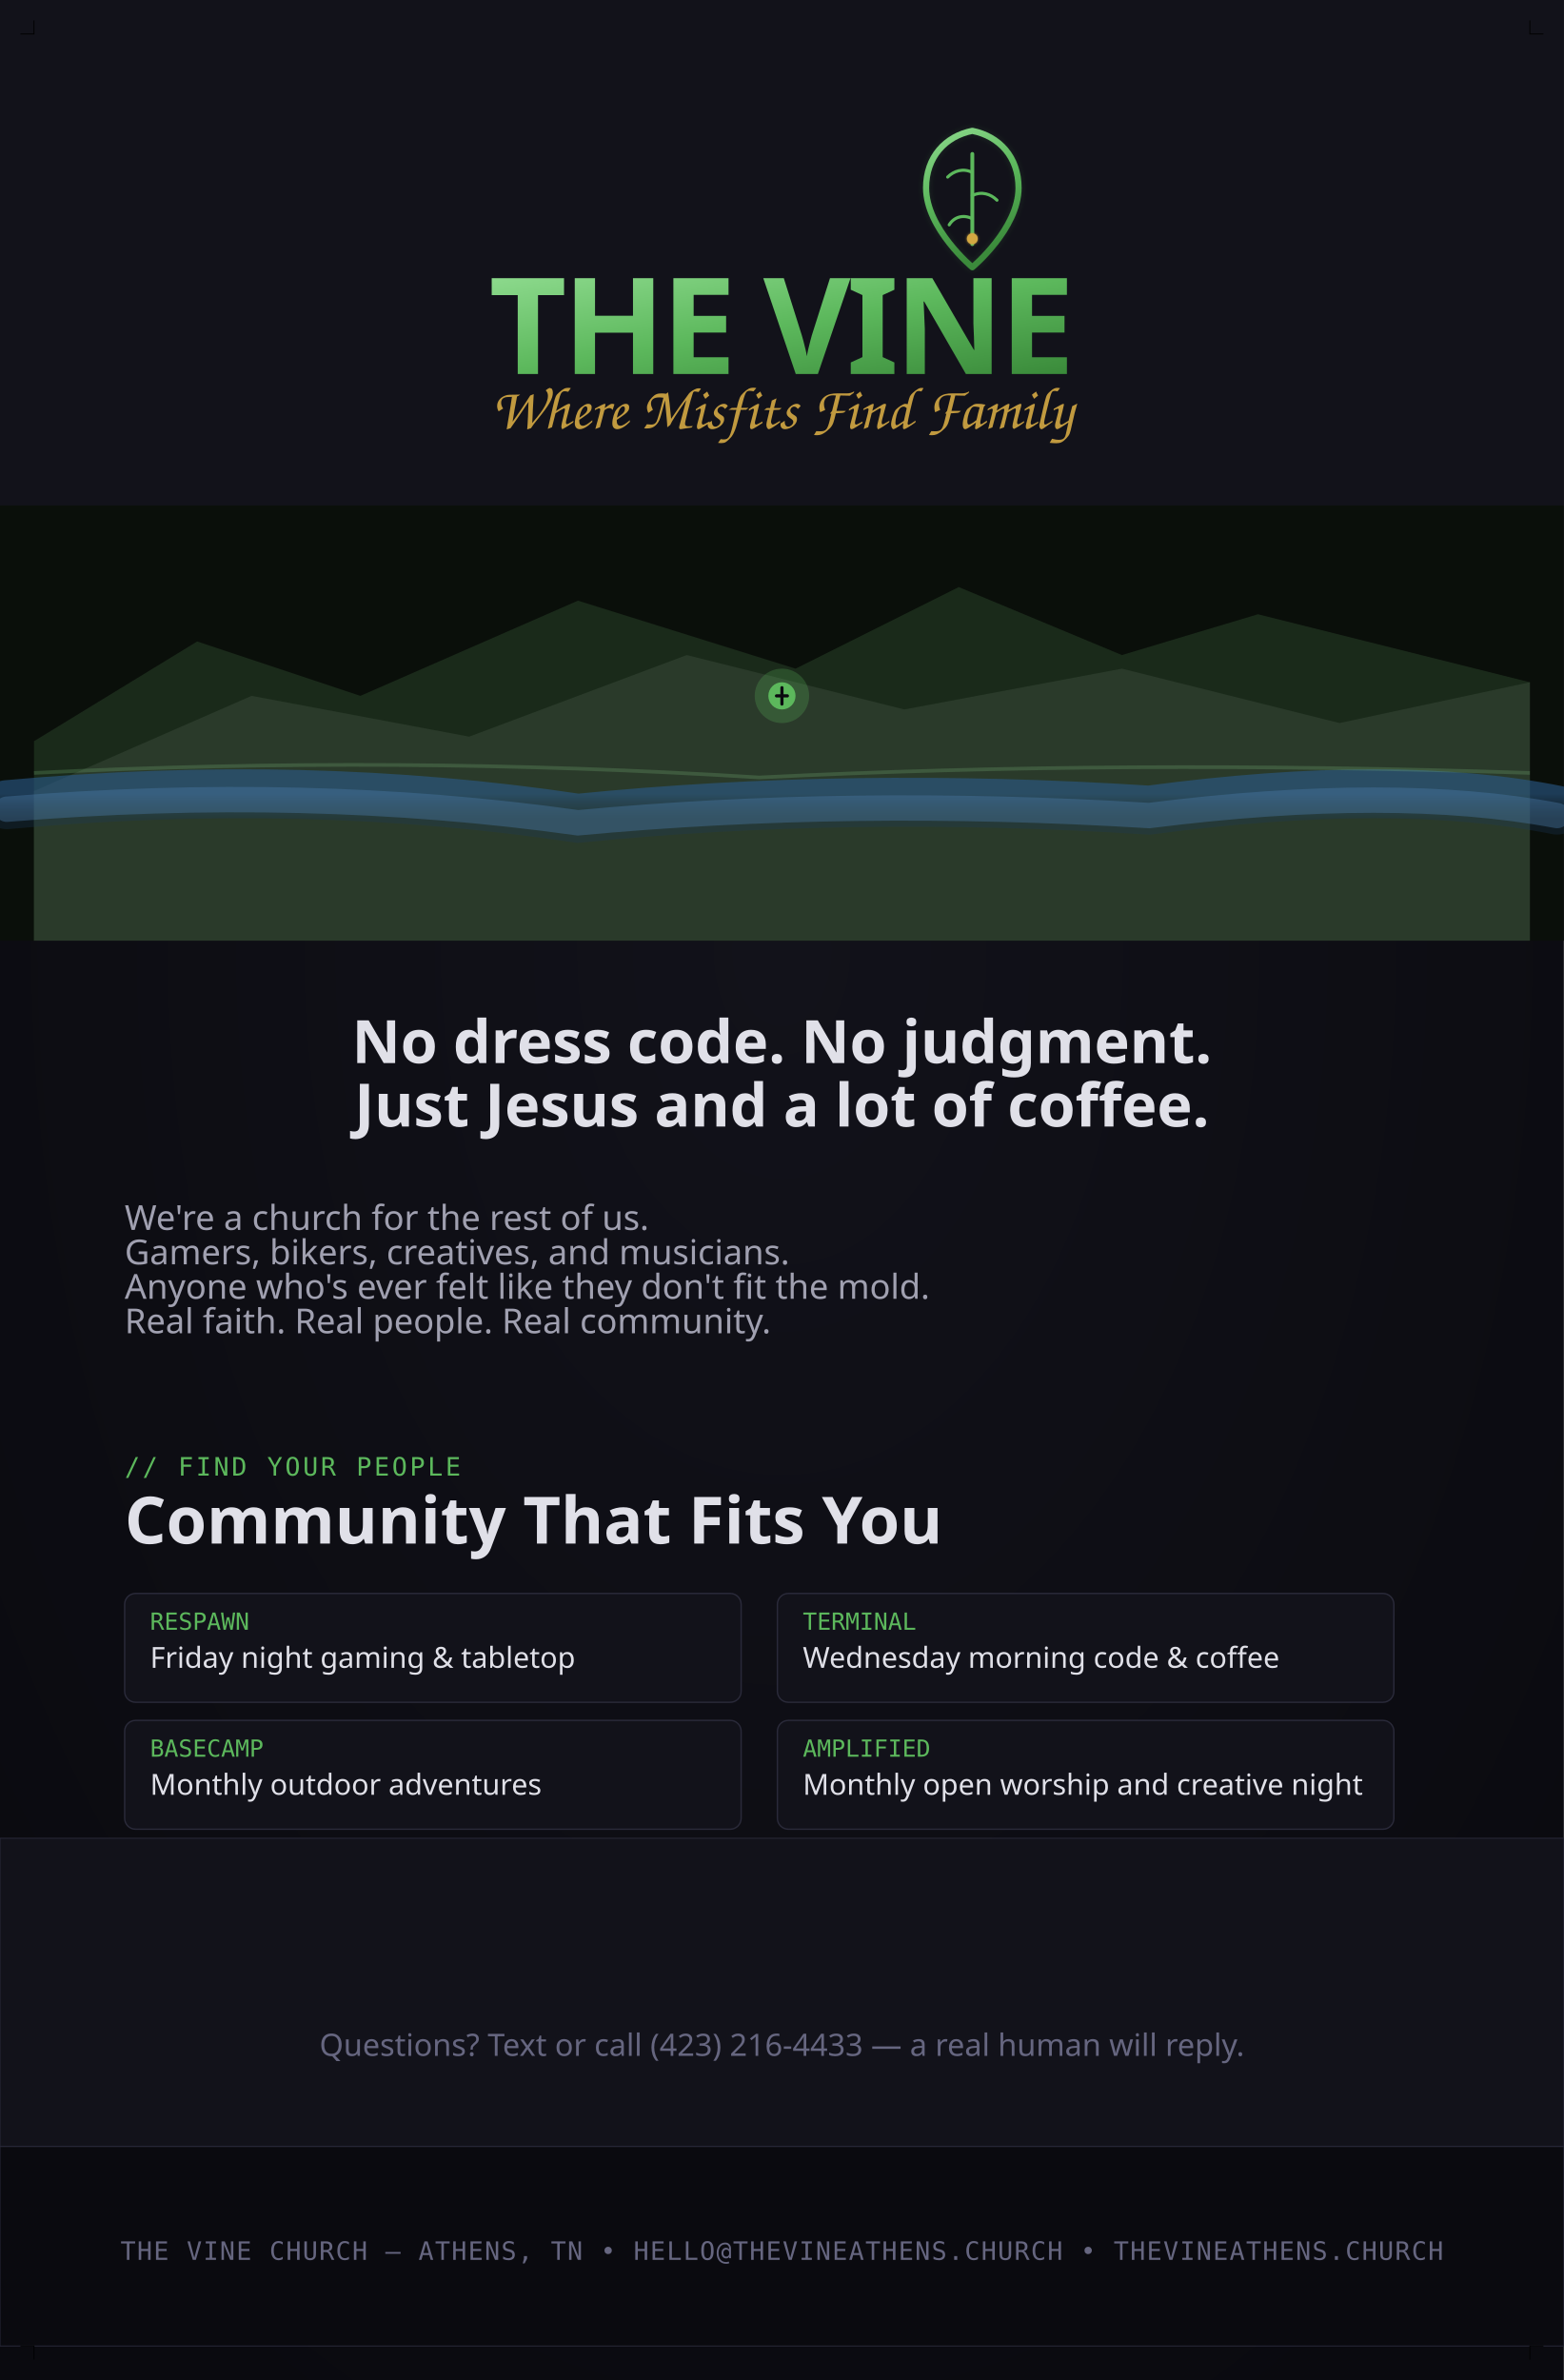
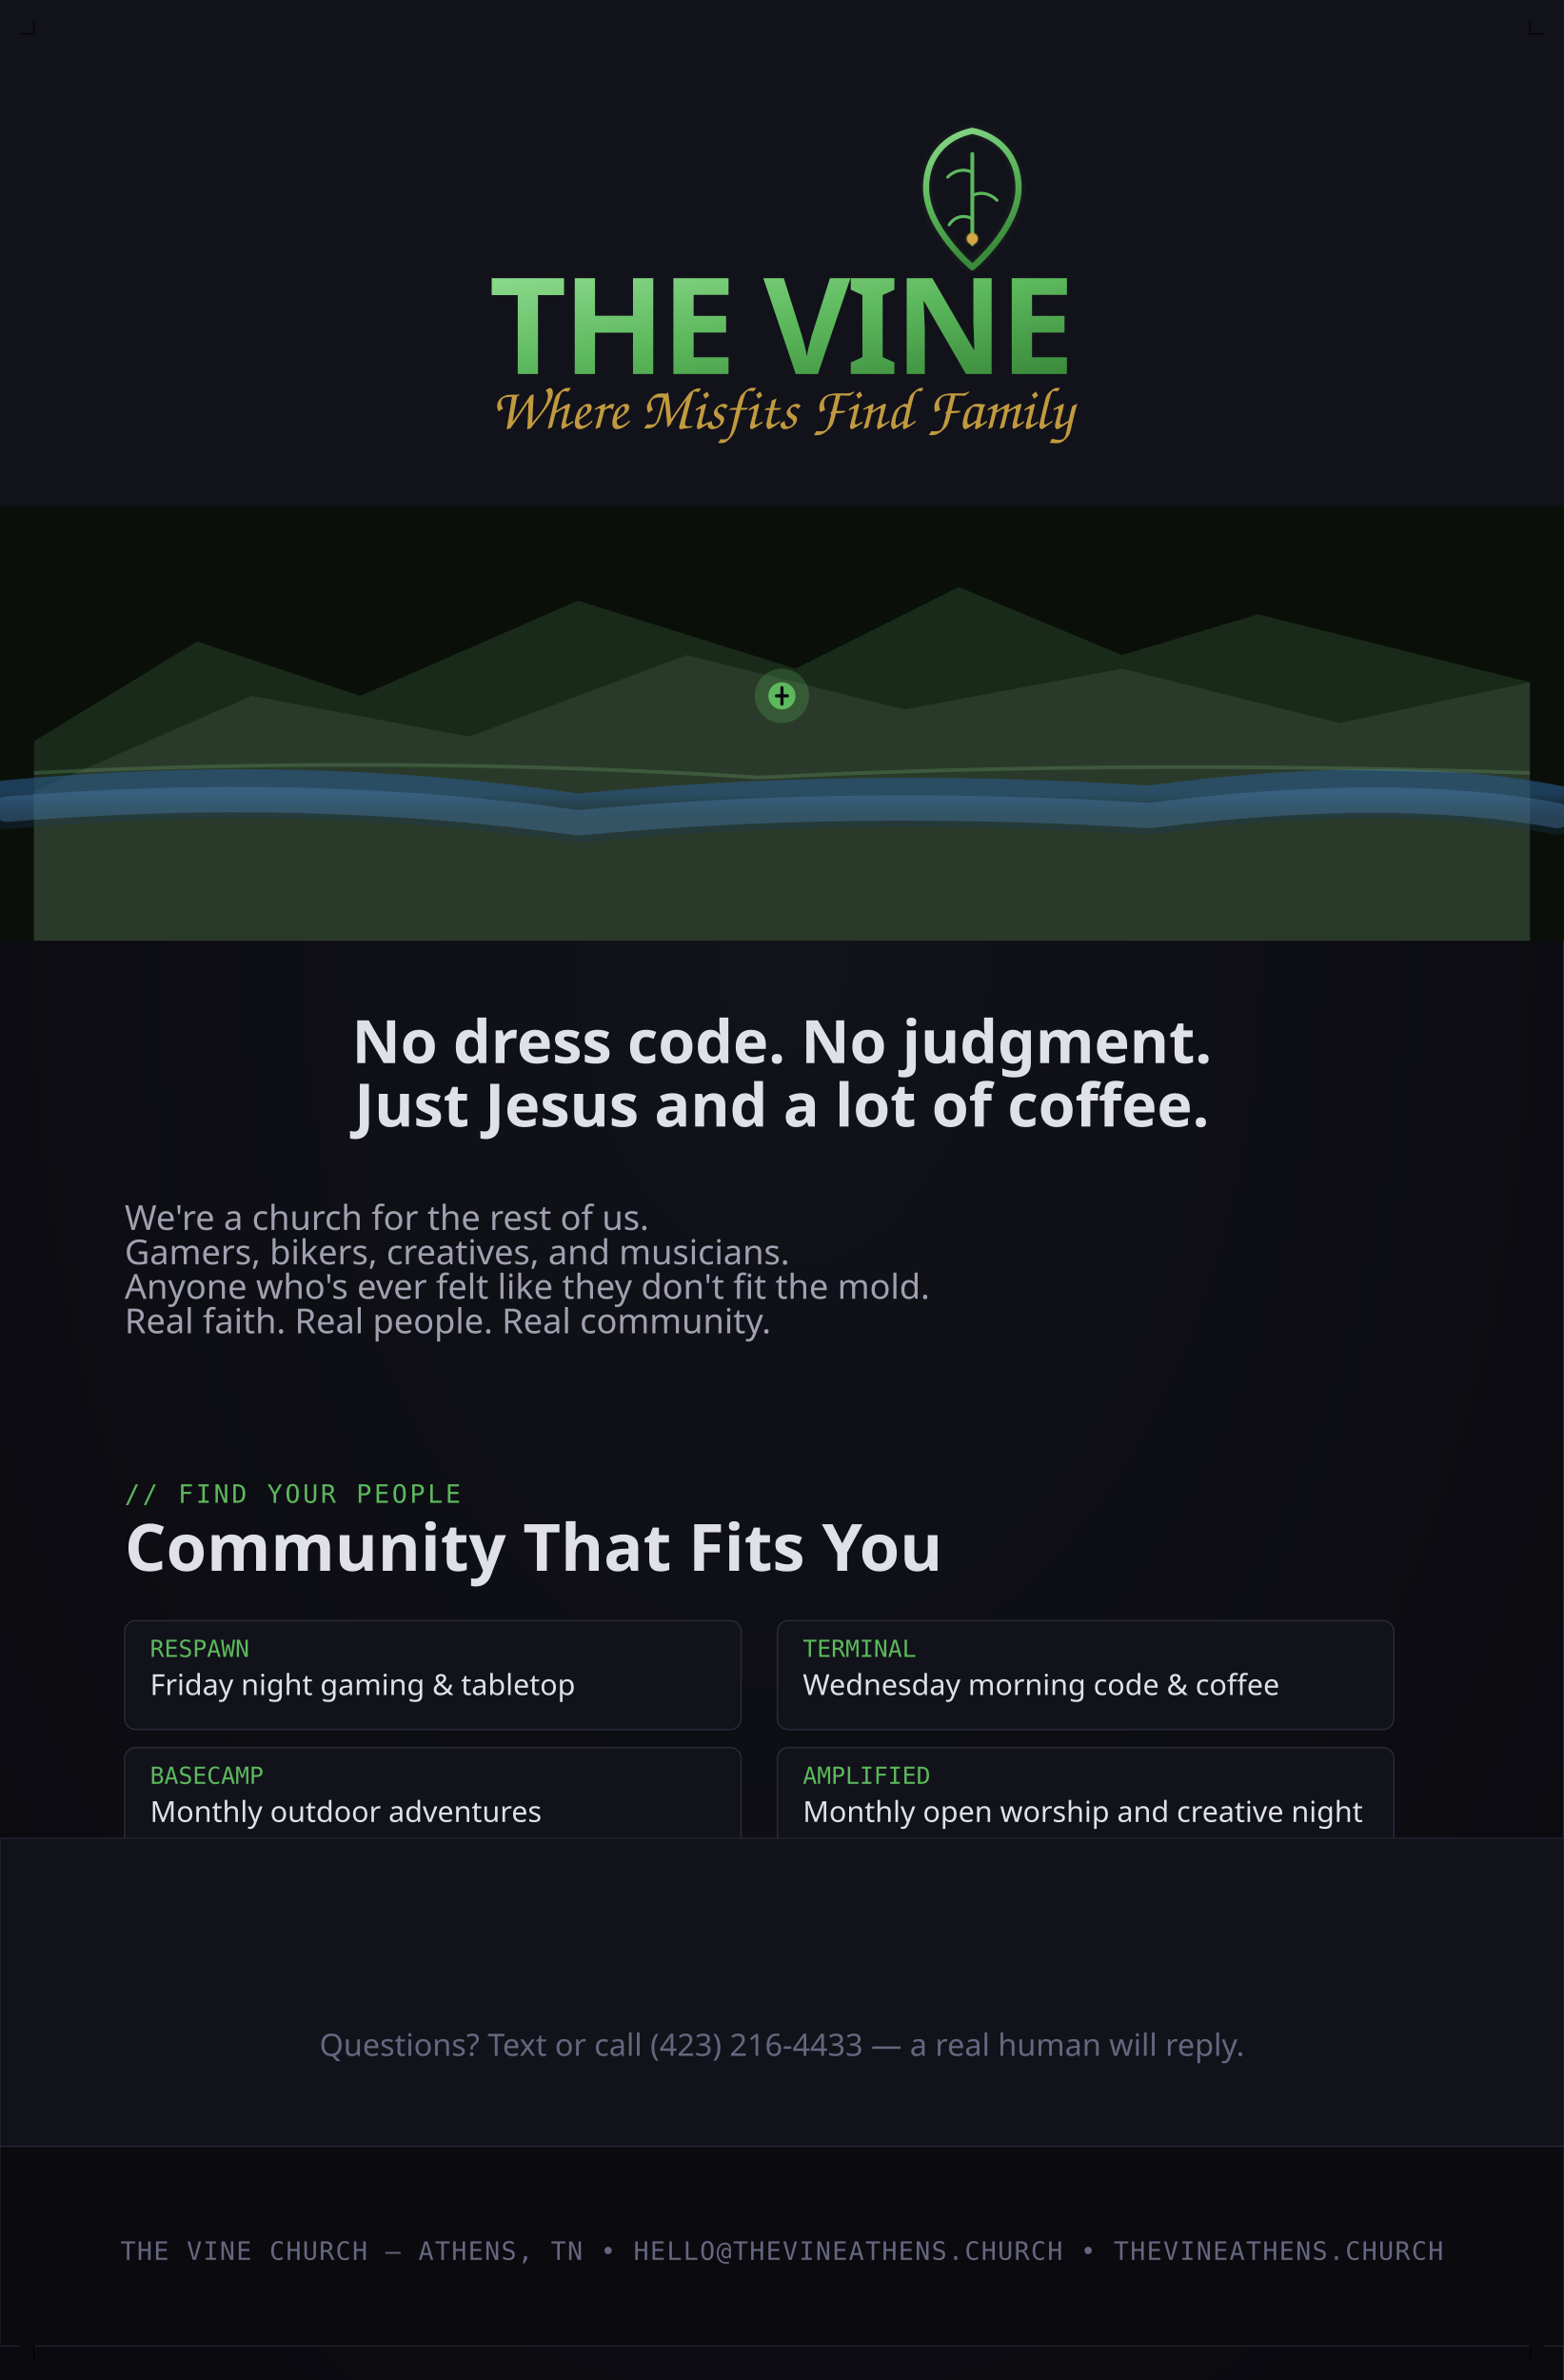
<svg xmlns="http://www.w3.org/2000/svg" viewBox="-37.5 -37.5 1725 2625" width="1725" height="2625">
  <defs>
    <radialGradient id="flyer-bg" cx="50%" cy="40%" r="70%">
      <stop offset="0%" stop-color="#12121a" />
      <stop offset="100%" stop-color="#0a0a0f" />
    </radialGradient>
    <linearGradient id="leaf-grad" x1="0" y1="0" x2="0.3" y2="1">
      <stop offset="0%" stop-color="#8cd98c" />
      <stop offset="50%" stop-color="#5cb85c" />
      <stop offset="100%" stop-color="#3a8a3a" />
    </linearGradient>
    <linearGradient id="title-grad" x1="0" y1="0" x2="1" y2="1">
      <stop offset="0%" stop-color="#8cd98c" />
      <stop offset="50%" stop-color="#5cb85c" />
      <stop offset="100%" stop-color="#3a8a3a" />
    </linearGradient>
    <linearGradient id="river-grad" x1="0" y1="0" x2="0" y2="1">
      <stop offset="0%" stop-color="#2a5a8a" stop-opacity="0.6" />
      <stop offset="100%" stop-color="#1a3a5a" stop-opacity="0.3" />
    </linearGradient>
    <filter id="amber-glow" x="-50%" y="-50%" width="200%" height="200%">
      <feGaussianBlur in="SourceGraphic" stdDeviation="2" result="blur" />
      <feMerge>
        <feMergeNode in="blur" />
        <feMergeNode in="SourceGraphic" />
      </feMerge>
    </filter>
    <filter id="leaf-glow" x="-20%" y="-20%" width="140%" height="140%">
      <feGaussianBlur in="SourceAlpha" stdDeviation="4" result="blur" />
      <feFlood flood-color="#5cb85c" flood-opacity="0.15" />
      <feComposite in2="blur" operator="in" result="glow" />
      <feMerge>
        <feMergeNode in="glow" />
        <feMergeNode in="SourceGraphic" />
      </feMerge>
    </filter>
  </defs>
  <rect x="-37.5" y="-37.5" width="1725" height="2625" fill="url(#flyer-bg)" />
  <g transform="translate(0, 0)">
    <rect x="-37.5" y="-37.5" width="1725" height="557.5" fill="#12121a" />
    <g transform="translate(950, 100) scale(0.85)">
      <path d="M100 185 C100 185 40 135 40 82 C40 42 65 15 100 8 C135 15 160 42 160 82 C160 135 100 185 100 185Z" fill="none" stroke="url(#leaf-grad)" stroke-width="8" stroke-linejoin="round" filter="url(#leaf-glow)" />
      <line x1="100" y1="38" x2="100" y2="155" stroke="#5cb85c" stroke-width="5" stroke-linecap="round" />
      <path d="M100 62 C88 56 76 60 68 68" fill="none" stroke="#5cb85c" stroke-width="4" stroke-linecap="round" />
      <path d="M100 92 C112 86 124 90 132 98" fill="none" stroke="#5cb85c" stroke-width="4" stroke-linecap="round" />
      <path d="M100 122 C88 116 76 120 70 130" fill="none" stroke="#5cb85c" stroke-width="4" stroke-linecap="round" />
      <circle cx="100" cy="148" r="7" fill="#d4a843" filter="url(#amber-glow)" />
    </g>
    <text x="825" y="375" text-anchor="middle" font-family="'Space Grotesk', sans-serif" font-size="148" font-weight="700" fill="url(#title-grad)" letter-spacing="-0.03em">THE VINE</text>
    <text x="825" y="435" text-anchor="middle" font-family="'Caveat', cursive" font-size="66" font-weight="400" fill="#d4a843" opacity="0.9">Where Misfits Find Family</text>
  </g>
  <g transform="translate(0, 520)">
    <rect x="-37.5" width="1725" height="480" fill="#0a0f0a" />
    <path d="M0,260 L180,150 L360,210 L600,105 L840,180 L1020,90 L1200,165 L1350,120 L1650,195 L1650,480 L0,480 Z" fill="#1a2a1a" />
    <path d="M0,315 L240,210 L480,255 L720,165 L960,225 L1200,180 L1440,240 L1650,195 L1650,480 L0,480 Z" fill="#2a3a2a" />
    <path d="M-30,330 Q300,300 600,345 Q900,315 1230,336 Q1500,300 1680,336" fill="none" stroke="url(#river-grad)" stroke-width="54" stroke-linecap="round" />
    <path d="M-30,335 Q300,308 600,350 Q900,322 1230,342 Q1500,308 1680,342" fill="none" stroke="#4a7aa8" stroke-width="28" stroke-linecap="round" opacity="0.4" />
    <g transform="translate(825, 210)">
      <circle r="30" fill="#5cb85c" opacity="0.25" />
      <circle r="15" fill="#5cb85c" />
      <path d="M0,-9 L0,9" stroke="#0a0a0f" stroke-width="3.5" stroke-linecap="round" />
      <path d="M-6,0 L6,0" stroke="#0a0a0f" stroke-width="3.5" stroke-linecap="round" />
    </g>
    <path d="M0,295 Q400,275 800,300 Q1200,280 1650,295" fill="none" stroke="#8cd98c" stroke-width="4" stroke-opacity="0.2" />
  </g>
  <g transform="translate(0, 1000)">
    <text x="825" y="135" text-anchor="middle" font-family="'Space Grotesk', sans-serif" font-size="66" font-weight="600" fill="#e0e0e8">No dress code. No judgment.</text>
    <text x="825" y="205" text-anchor="middle" font-family="'Space Grotesk', sans-serif" font-size="66" font-weight="600" fill="#e0e0e8">Just Jesus and a lot of coffee.</text>
    <text x="100" y="243" font-family="'Space Grotesk', sans-serif" font-size="38" fill="#a0a0b0" />
    <text x="100" y="281" font-family="'Space Grotesk', sans-serif" font-size="38" fill="#a0a0b0" />
    <text x="100" y="319" font-family="'Space Grotesk', sans-serif" font-size="38" fill="#a0a0b0">We're a church for the rest of us.</text>
    <text x="100" y="357" font-family="'Space Grotesk', sans-serif" font-size="38" fill="#a0a0b0">Gamers, bikers, creatives, and musicians.</text>
    <text x="100" y="395" font-family="'Space Grotesk', sans-serif" font-size="38" fill="#a0a0b0">Anyone who's ever felt like they don't fit the mold.</text>
    <text x="100" y="433" font-family="'Space Grotesk', sans-serif" font-size="38" fill="#a0a0b0">Real faith. Real people. Real community.</text>
-     <text x="100" y="590" font-family="'JetBrains Mono', monospace" font-size="28" fill="#5cb85c" letter-spacing="0.1em">// FIND YOUR PEOPLE</text>
-     <text x="100" y="665" font-family="'Space Grotesk', sans-serif" font-size="72" font-weight="600" fill="#e0e0e8">Community That Fits You</text>
-     <g transform="translate(100, 720)">
+     <text x="100" y="620" font-family="'JetBrains Mono', monospace" font-size="28" fill="#5cb85c" letter-spacing="0.1em">// FIND YOUR PEOPLE</text>
+     <text x="100" y="695" font-family="'Space Grotesk', sans-serif" font-size="72" font-weight="600" fill="#e0e0e8">Community That Fits You</text>
+     <g transform="translate(100, 750)">
      <g>
        <rect x="0" y="0" width="680" height="120" rx="12" fill="#12121a" stroke="#2a2a3a" stroke-width="1.5" />
        <text x="28" y="40" font-family="'JetBrains Mono', monospace" font-size="26" fill="#5cb85c">RESPAWN</text>
        <text x="28" y="82" font-family="'Space Grotesk', sans-serif" font-size="32" fill="#e0e0e8">Friday night gaming &amp; tabletop</text>
      </g>
      <g transform="translate(720, 0)">
        <rect x="0" y="0" width="680" height="120" rx="12" fill="#12121a" stroke="#2a2a3a" stroke-width="1.5" />
        <text x="28" y="40" font-family="'JetBrains Mono', monospace" font-size="26" fill="#5cb85c">TERMINAL</text>
        <text x="28" y="82" font-family="'Space Grotesk', sans-serif" font-size="32" fill="#e0e0e8">Wednesday morning code &amp; coffee</text>
      </g>
      <g transform="translate(0, 140)">
        <rect x="0" y="0" width="680" height="120" rx="12" fill="#12121a" stroke="#2a2a3a" stroke-width="1.5" />
        <text x="28" y="40" font-family="'JetBrains Mono', monospace" font-size="26" fill="#5cb85c">BASECAMP</text>
        <text x="28" y="82" font-family="'Space Grotesk', sans-serif" font-size="32" fill="#e0e0e8">Monthly outdoor adventures</text>
      </g>
      <g transform="translate(720, 140)">
        <rect x="0" y="0" width="680" height="120" rx="12" fill="#12121a" stroke="#2a2a3a" stroke-width="1.5" />
        <text x="28" y="40" font-family="'JetBrains Mono', monospace" font-size="26" fill="#5cb85c">AMPLIFIED</text>
        <text x="28" y="82" font-family="'Space Grotesk', sans-serif" font-size="32" fill="#e0e0e8">Monthly open worship and creative night</text>
      </g>
      <g transform="translate(0, 280)">
        <rect x="0" y="0" width="680" height="120" rx="12" fill="#12121a" stroke="#2a2a3a" stroke-width="1.5" />
        <text x="28" y="40" font-family="'JetBrains Mono', monospace" font-size="26" fill="#5cb85c">BRANCHES</text>
        <text x="28" y="82" font-family="'Space Grotesk', sans-serif" font-size="32" fill="#e0e0e8">Weekly discipleship groups</text>
      </g>
      <g transform="translate(720, 280)">
        <rect x="0" y="0" width="680" height="120" rx="12" fill="#12121a" stroke="#2a2a3a" stroke-width="1.5" />
        <text x="28" y="40" font-family="'JetBrains Mono', monospace" font-size="26" fill="#5cb85c">AMPLIFIED</text>
        <text x="28" y="82" font-family="'Space Grotesk', sans-serif" font-size="32" fill="#e0e0e8">Thursday music &amp; worship</text>
      </g>
    </g>
  </g>
  <g transform="translate(0, 1990)">
    <rect x="-37.5" width="1725" height="340" fill="#12121a" stroke="#2a2a3a" stroke-width="1" />
    <text x="825" y="240" text-anchor="middle" font-family="'Space Grotesk', sans-serif" font-size="34" fill="#666680">Questions? Text or call (423) 216-4433 — a real human will reply.</text>
  </g>
  <g transform="translate(0, 2330)">
    <rect x="-37.5" width="1725" height="220" fill="#0a0a0f" stroke="#2a2a3a" stroke-width="1" />
    <text x="825" y="125" text-anchor="middle" font-family="'JetBrains Mono', monospace" font-size="28" fill="#666680" letter-spacing="0.05em">THE VINE CHURCH — ATHENS, TN • HELLO@THEVINEATHENS.CHURCH • THEVINEATHENS.CHURCH</text>
  </g>
  <g stroke="#000000" stroke-width="1" fill="none">
    <path d="M-15,0 L0,0 L0,-15" />
    <path d="M1650,-15 L1650,0 L1665,0" />
    <path d="M-15,2550 L0,2550 L0,2565" />
    <path d="M1650,2565 L1650,2550 L1665,2550" />
  </g>
</svg>
